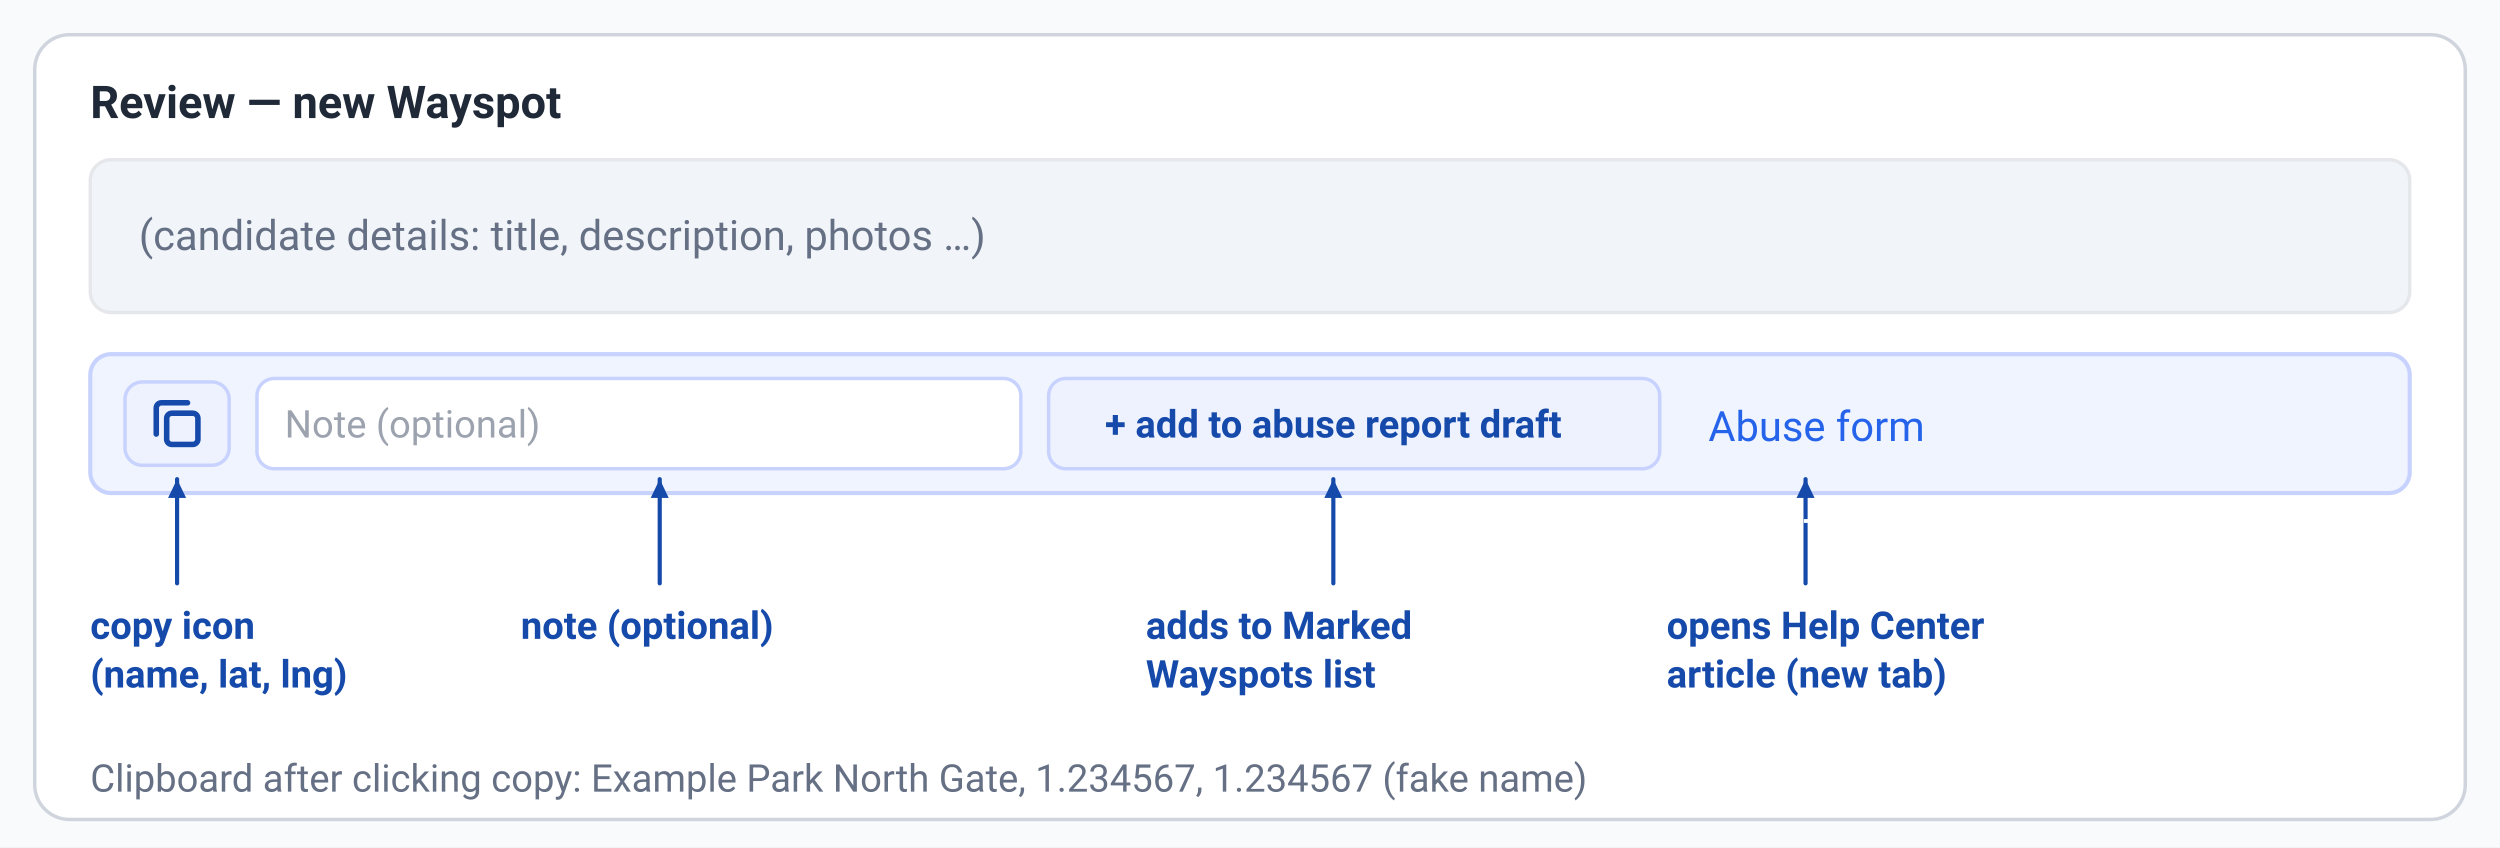
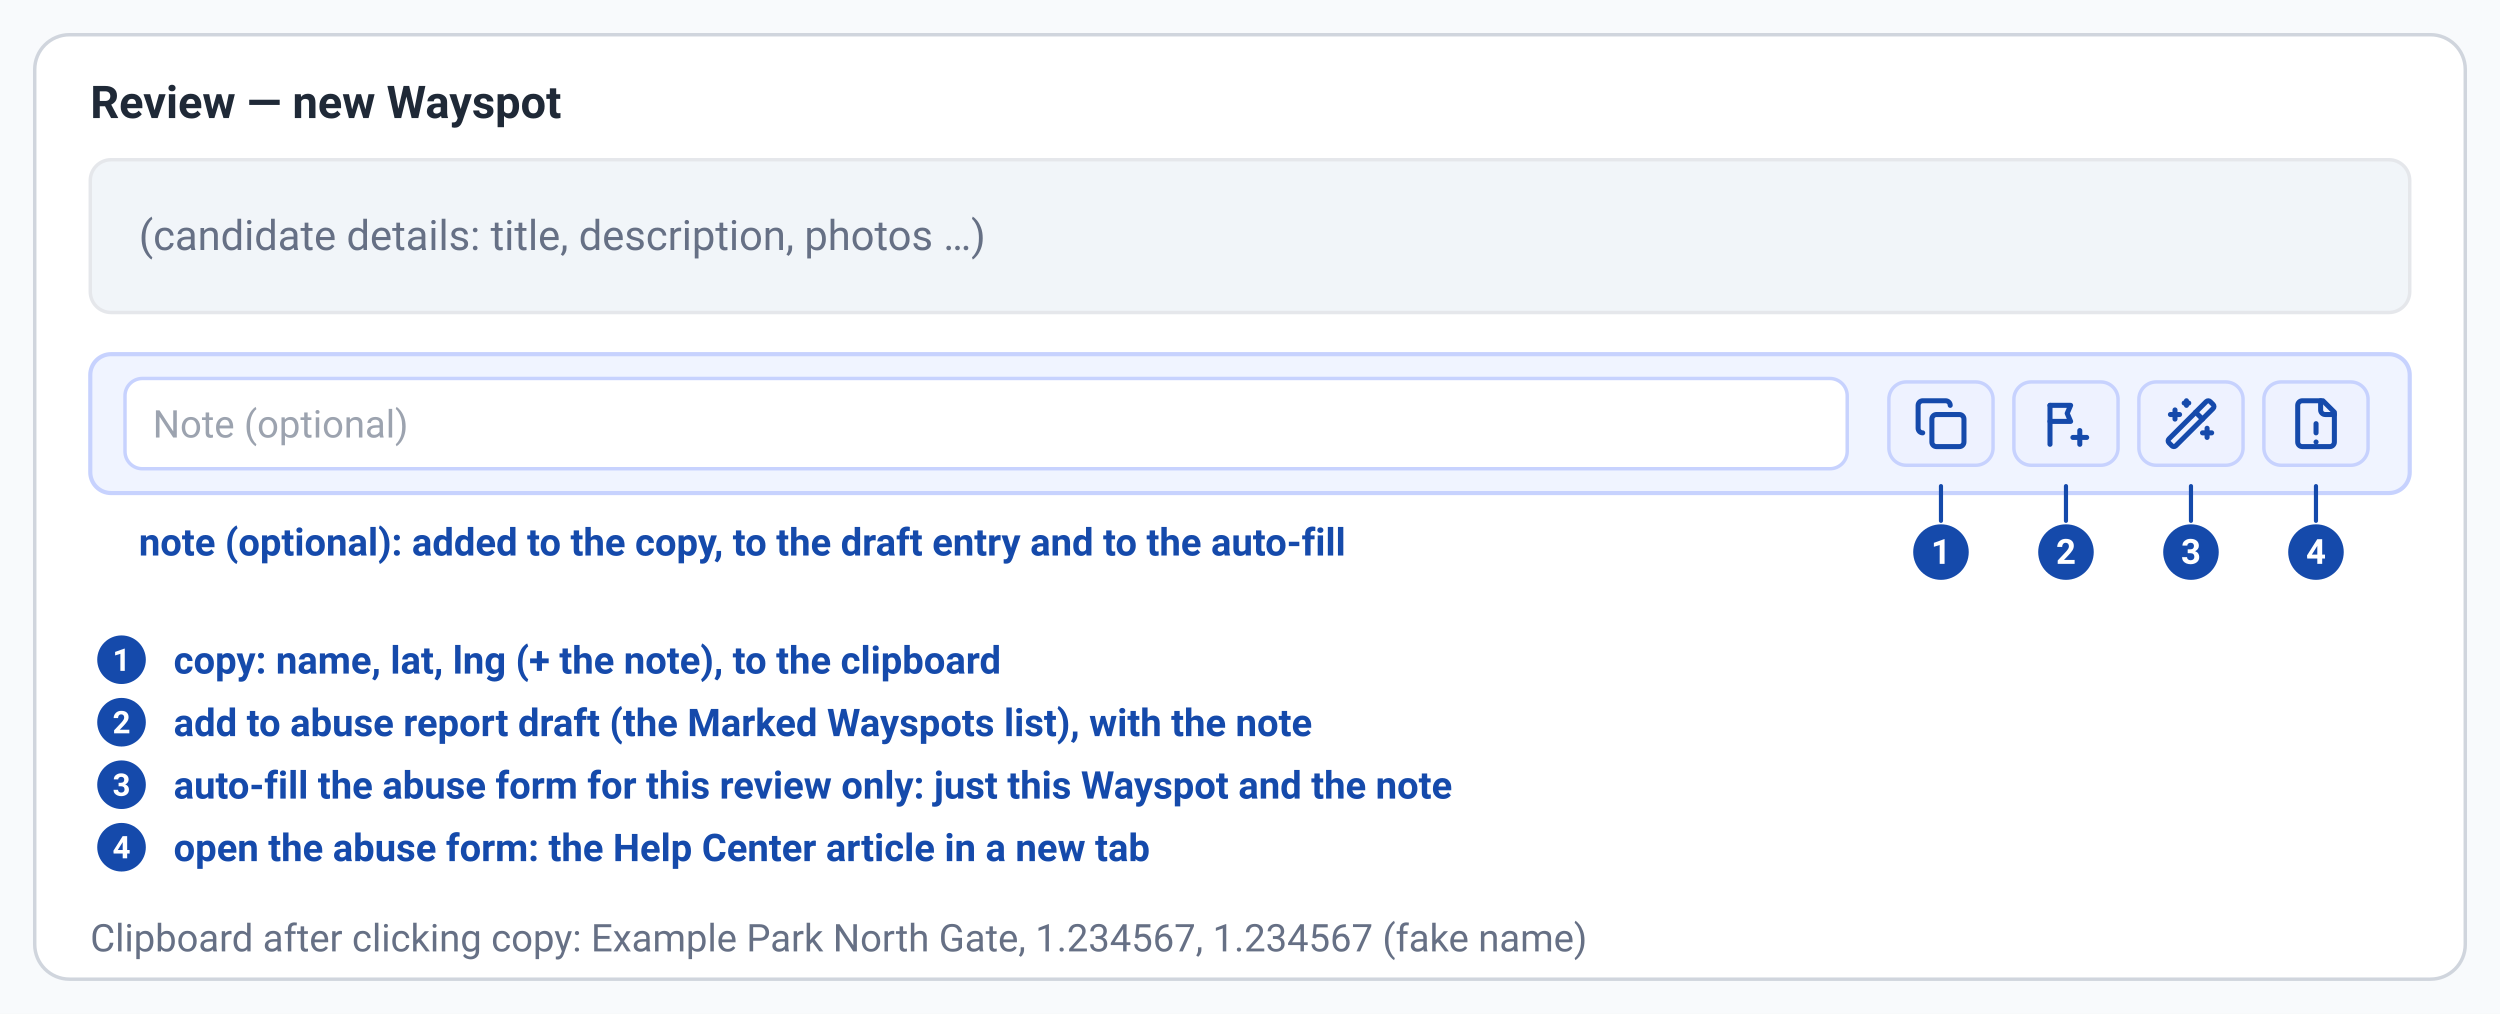
- <svg xmlns="http://www.w3.org/2000/svg" width="720" height="244" viewBox="0 0 720 244" role="img" aria-labelledby="t d">
-   <rect width="720" height="244" fill="#f8fafc" />
-   <rect x="10" y="10" width="700" height="226" rx="10" fill="#fff" stroke="#d0d5dd" stroke-width="1" />
+ <svg xmlns="http://www.w3.org/2000/svg" width="720" height="292" viewBox="0 0 720 292" role="img" aria-labelledby="t d">
+   <rect width="720" height="292" fill="#f8fafc" />
+   <rect x="10" y="10" width="700" height="272" rx="10" fill="#fff" stroke="#d0d5dd" />
  <text x="26" y="34" font-family="Roboto, Arial, Helvetica, sans-serif" font-size="13" fill="#1f2937" font-weight="700" text-anchor="start">Review — new Wayspot</text>
-   <rect x="26" y="46" width="668" height="44" rx="6" fill="#f1f5f9" stroke="#e5e7eb" stroke-width="1" />
+   <rect x="26" y="46" width="668" height="44" rx="6" fill="#f1f5f9" stroke="#e5e7eb" />
  <text x="40" y="72" font-family="Roboto, Arial, Helvetica, sans-serif" font-size="12" fill="#667085" font-weight="normal" text-anchor="start">(candidate details: title, description, photos …)</text>
  <rect x="26" y="102" width="668" height="40" rx="6" fill="#f0f4ff" stroke="#c7d2fe" stroke-width="1.2" />
-   <rect x="36" y="110" width="30" height="24" rx="5" fill="#eef2ff" stroke="#c7d2fe" stroke-width="1" />
-   <rect x="48" y="119" width="9" height="9" rx="1.5" fill="none" stroke="#154aab" stroke-width="1.6" />
-   <path d="M45 125 V117.5 a1.5 1.5 0 0 1 1.5 -1.5 H54" fill="none" stroke="#154aab" stroke-width="1.6" stroke-linecap="round" />
-   <rect x="74" y="109" width="220" height="26" rx="5" fill="#fff" stroke="#c7d2fe" stroke-width="1" />
-   <text x="82" y="126.0" font-family="Roboto, Arial, Helvetica, sans-serif" font-size="11" fill="#9ca3af" font-weight="normal" text-anchor="start">Note (optional)</text>
-   <rect x="302" y="109" width="176" height="26" rx="5" fill="#eef2ff" stroke="#c7d2fe" stroke-width="1" />
-   <text x="384.0" y="126.0" font-family="Roboto, Arial, Helvetica, sans-serif" font-size="11" fill="#154aab" font-weight="600" text-anchor="middle">+ add to abuse report draft</text>
-   <text x="492" y="127" font-family="Roboto, Arial, Helvetica, sans-serif" font-size="12" fill="#2563eb" font-weight="normal" text-anchor="start">Abuse form</text>
-   <line x1="51" y1="168" x2="51" y2="138" stroke="#154aab" stroke-width="1.2" stroke-linecap="round" />
-   <polygon points="51,138 53.6,143.4 48.4,143.4" fill="#154aab" />
-   <text x="26" y="184" font-family="Roboto, Arial, Helvetica, sans-serif" font-size="11" fill="#154aab" font-weight="600" text-anchor="start">copy icon</text>
-   <text x="26" y="198" font-family="Roboto, Arial, Helvetica, sans-serif" font-size="11" fill="#154aab" font-weight="600" text-anchor="start">(name, lat, lng)</text>
-   <line x1="190" y1="168" x2="190" y2="138" stroke="#154aab" stroke-width="1.2" stroke-linecap="round" />
-   <polygon points="190,138 192.6,143.4 187.4,143.4" fill="#154aab" />
-   <text x="150" y="184" font-family="Roboto, Arial, Helvetica, sans-serif" font-size="11" fill="#154aab" font-weight="600" text-anchor="start">note (optional)</text>
-   <line x1="384" y1="168" x2="384" y2="138" stroke="#154aab" stroke-width="1.2" stroke-linecap="round" />
-   <polygon points="384.0,138 386.6,143.4 381.4,143.4" fill="#154aab" />
-   <text x="330" y="184" font-family="Roboto, Arial, Helvetica, sans-serif" font-size="11" fill="#154aab" font-weight="600" text-anchor="start">adds to Marked</text>
-   <text x="330" y="198" font-family="Roboto, Arial, Helvetica, sans-serif" font-size="11" fill="#154aab" font-weight="600" text-anchor="start">Wayspots list</text>
-   <line x1="520" y1="168" x2="520" y2="138" stroke="#154aab" stroke-width="1.2" stroke-linecap="round" />
-   <polygon points="520.0,138 522.6,143.4 517.4,143.4" fill="#154aab" />
-   <text x="480" y="184" font-family="Roboto, Arial, Helvetica, sans-serif" font-size="11" fill="#154aab" font-weight="600" text-anchor="start">opens Help Center</text>
-   <text x="480" y="198" font-family="Roboto, Arial, Helvetica, sans-serif" font-size="11" fill="#154aab" font-weight="600" text-anchor="start">article (new tab)</text>
-   <rect x="520" y="150" width="180" height="0.1" rx="0" fill="#fff" stroke="#fff" stroke-width="1" />
-   <text x="26" y="228" font-family="Roboto, Arial, Helvetica, sans-serif" font-size="11" fill="#667085" font-weight="normal" text-anchor="start">Clipboard after clicking copy: Example Park North Gate, 1.234567, 1.234567 (fake name)</text>
+   <rect x="36" y="109" width="496" height="26" rx="5" fill="#fff" stroke="#c7d2fe" />
+   <text x="44" y="126" font-family="Roboto, Arial, Helvetica, sans-serif" font-size="11" fill="#9ca3af" font-weight="normal" text-anchor="start">Note (optional)</text>
+   <rect x="544" y="110" width="30" height="24" rx="5" fill="#eef2ff" stroke="#c7d2fe" />
+   <g transform="translate(551.1 114.1) scale(0.66)" fill="none" stroke="#154aab" stroke-width="2.2" stroke-linecap="round" stroke-linejoin="round">
+     <rect width="14" height="14" x="8" y="8" rx="2" ry="2" />
+     <path d="M4 16c-1.1 0-2-.9-2-2V4c0-1.1.9-2 2-2h10c1.1 0 2 .9 2 2" />
+   </g>
+   <line x1="559" y1="140" x2="559" y2="150" stroke="#154aab" stroke-width="1.2" stroke-linecap="round" />
+   <circle cx="559" cy="159" r="8" fill="#154aab" />
+   <text x="559" y="162.4" font-family="Roboto, Arial, Helvetica, sans-serif" font-size="10" fill="#fff" font-weight="700" text-anchor="middle">1</text>
+   <rect x="580" y="110" width="30" height="24" rx="5" fill="#eef2ff" stroke="#c7d2fe" />
+   <g transform="translate(587.1 114.1) scale(0.66)" fill="none" stroke="#154aab" stroke-width="2.2" stroke-linecap="round" stroke-linejoin="round">
+     <path d="M5 21V4" />
+     <path d="M5 4h9l-1.5 3.5L14 11H5" />
+     <path d="M18 15v6" />
+     <path d="M15 18h6" />
+   </g>
+   <line x1="595" y1="140" x2="595" y2="150" stroke="#154aab" stroke-width="1.2" stroke-linecap="round" />
+   <circle cx="595" cy="159" r="8" fill="#154aab" />
+   <text x="595" y="162.4" font-family="Roboto, Arial, Helvetica, sans-serif" font-size="10" fill="#fff" font-weight="700" text-anchor="middle">2</text>
+   <rect x="616" y="110" width="30" height="24" rx="5" fill="#eef2ff" stroke="#c7d2fe" />
+   <g transform="translate(623.1 114.1) scale(0.66)" fill="none" stroke="#154aab" stroke-width="2.2" stroke-linecap="round" stroke-linejoin="round">
+     <path d="m21.64 3.64-1.28-1.28a1.21 1.21 0 0 0-1.72 0L2.36 18.64a1.21 1.21 0 0 0 0 1.72l1.28 1.28a1.2 1.2 0 0 0 1.72 0L21.64 5.36a1.2 1.2 0 0 0 0-1.72" />
+     <path d="m14 7 3 3" />
+     <path d="M5 6v4" />
+     <path d="M19 14v4" />
+     <path d="M10 2v2" />
+     <path d="M7 8H3" />
+     <path d="M21 16h-4" />
+     <path d="M11 3H9" />
+   </g>
+   <line x1="631" y1="140" x2="631" y2="150" stroke="#154aab" stroke-width="1.2" stroke-linecap="round" />
+   <circle cx="631" cy="159" r="8" fill="#154aab" />
+   <text x="631" y="162.4" font-family="Roboto, Arial, Helvetica, sans-serif" font-size="10" fill="#fff" font-weight="700" text-anchor="middle">3</text>
+   <rect x="652" y="110" width="30" height="24" rx="5" fill="#eef2ff" stroke="#c7d2fe" />
+   <g transform="translate(659.1 114.1) scale(0.66)" fill="none" stroke="#154aab" stroke-width="2.2" stroke-linecap="round" stroke-linejoin="round">
+     <path d="M15 2H6a2 2 0 0 0-2 2v16a2 2 0 0 0 2 2h12a2 2 0 0 0 2-2V7Z" />
+     <path d="M14 2v4a2 2 0 0 0 2 2h4" />
+     <path d="M12 12v4" />
+     <path d="M12 20h.01" />
+   </g>
+   <line x1="667" y1="140" x2="667" y2="150" stroke="#154aab" stroke-width="1.2" stroke-linecap="round" />
+   <circle cx="667" cy="159" r="8" fill="#154aab" />
+   <text x="667" y="162.4" font-family="Roboto, Arial, Helvetica, sans-serif" font-size="10" fill="#fff" font-weight="700" text-anchor="middle">4</text>
+   <text x="40" y="160" font-family="Roboto, Arial, Helvetica, sans-serif" font-size="11" fill="#154aab" font-weight="600" text-anchor="start">note (optional): added to the copy, to the draft entry and to the auto-fill</text>
+   <circle cx="35" cy="190" r="7" fill="#154aab" />
+   <text x="35" y="193.2" font-family="Roboto, Arial, Helvetica, sans-serif" font-size="9" fill="#fff" font-weight="700" text-anchor="middle">1</text>
+   <text x="50" y="194" font-family="Roboto, Arial, Helvetica, sans-serif" font-size="11" fill="#154aab" font-weight="600" text-anchor="start">copy: name, lat, lng (+ the note), to the clipboard</text>
+   <circle cx="35" cy="208" r="7" fill="#154aab" />
+   <text x="35" y="211.2" font-family="Roboto, Arial, Helvetica, sans-serif" font-size="9" fill="#fff" font-weight="700" text-anchor="middle">2</text>
+   <text x="50" y="212" font-family="Roboto, Arial, Helvetica, sans-serif" font-size="11" fill="#154aab" font-weight="600" text-anchor="start">add to abuse report draft (the Marked Wayspots list), with the note</text>
+   <circle cx="35" cy="226" r="7" fill="#154aab" />
+   <text x="35" y="229.2" font-family="Roboto, Arial, Helvetica, sans-serif" font-size="9" fill="#fff" font-weight="700" text-anchor="middle">3</text>
+   <text x="50" y="230" font-family="Roboto, Arial, Helvetica, sans-serif" font-size="11" fill="#154aab" font-weight="600" text-anchor="start">auto-fill the abuse form for this review only: just this Wayspot and the note</text>
+   <circle cx="35" cy="244" r="7" fill="#154aab" />
+   <text x="35" y="247.2" font-family="Roboto, Arial, Helvetica, sans-serif" font-size="9" fill="#fff" font-weight="700" text-anchor="middle">4</text>
+   <text x="50" y="248" font-family="Roboto, Arial, Helvetica, sans-serif" font-size="11" fill="#154aab" font-weight="600" text-anchor="start">open the abuse form: the Help Center article in a new tab</text>
+   <text x="26" y="274" font-family="Roboto, Arial, Helvetica, sans-serif" font-size="11" fill="#667085" font-weight="normal" text-anchor="start">Clipboard after clicking copy: Example Park North Gate, 1.234567, 1.234567 (fake name)</text>
</svg>
